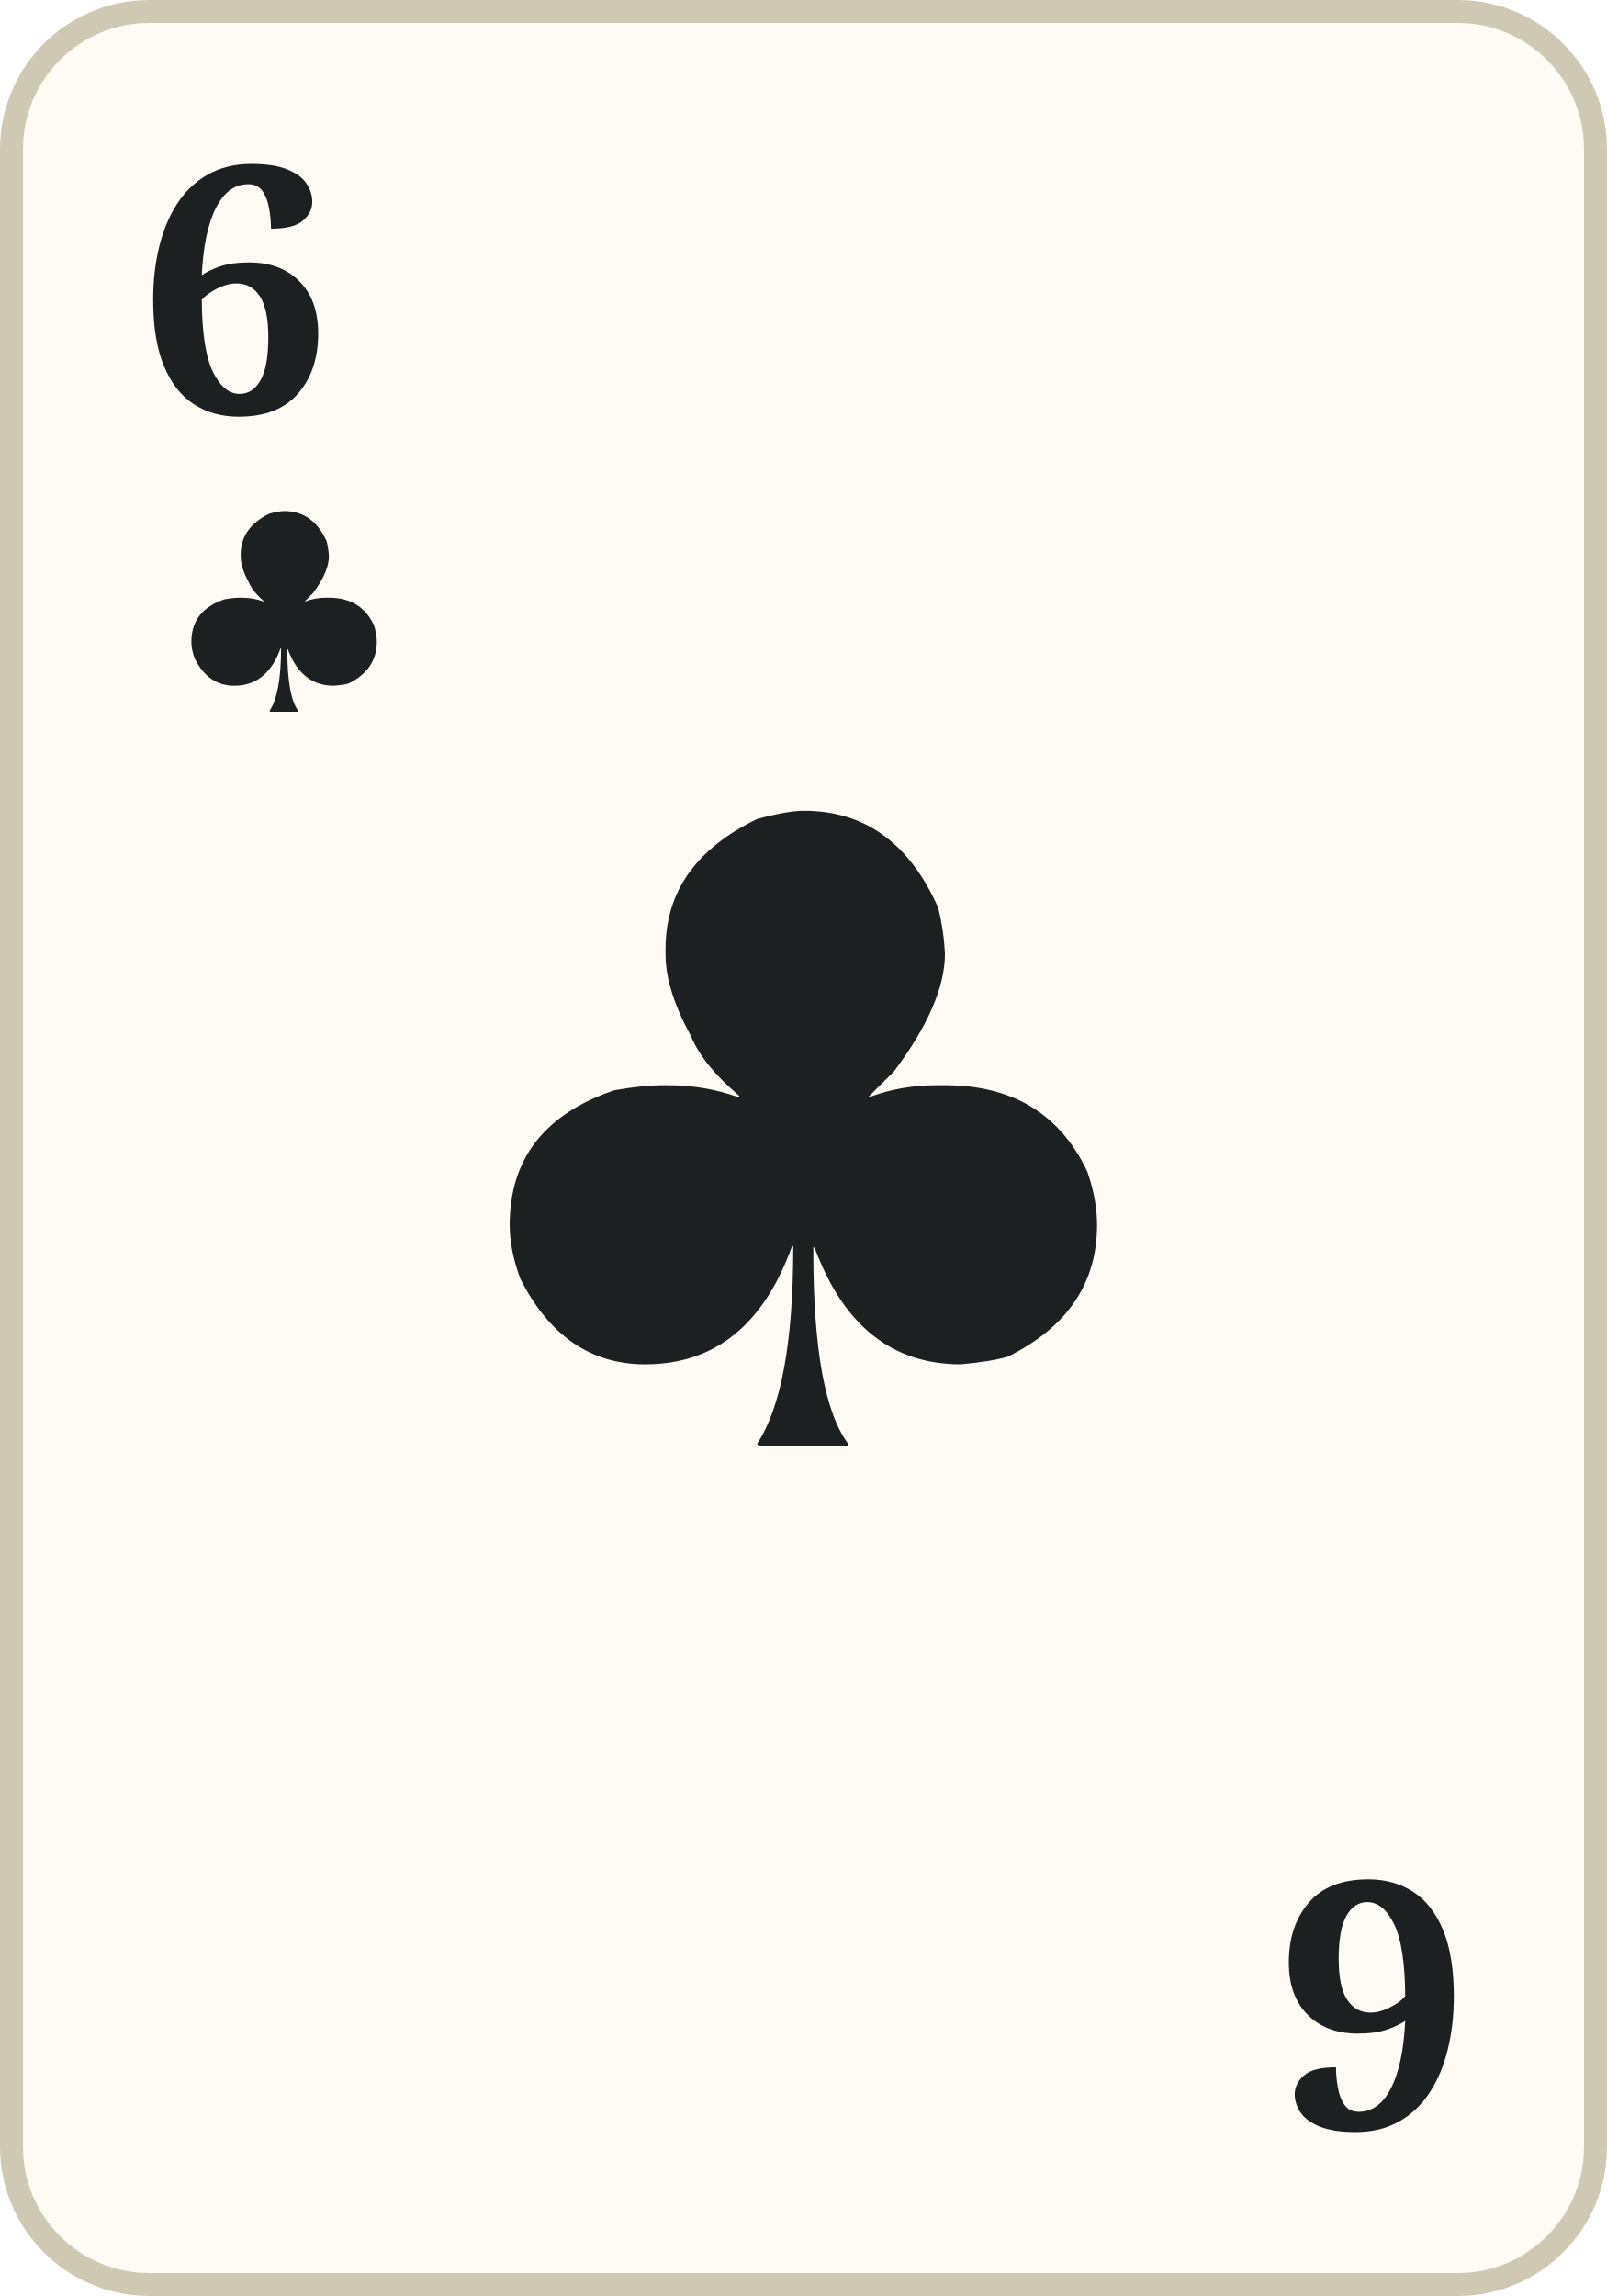
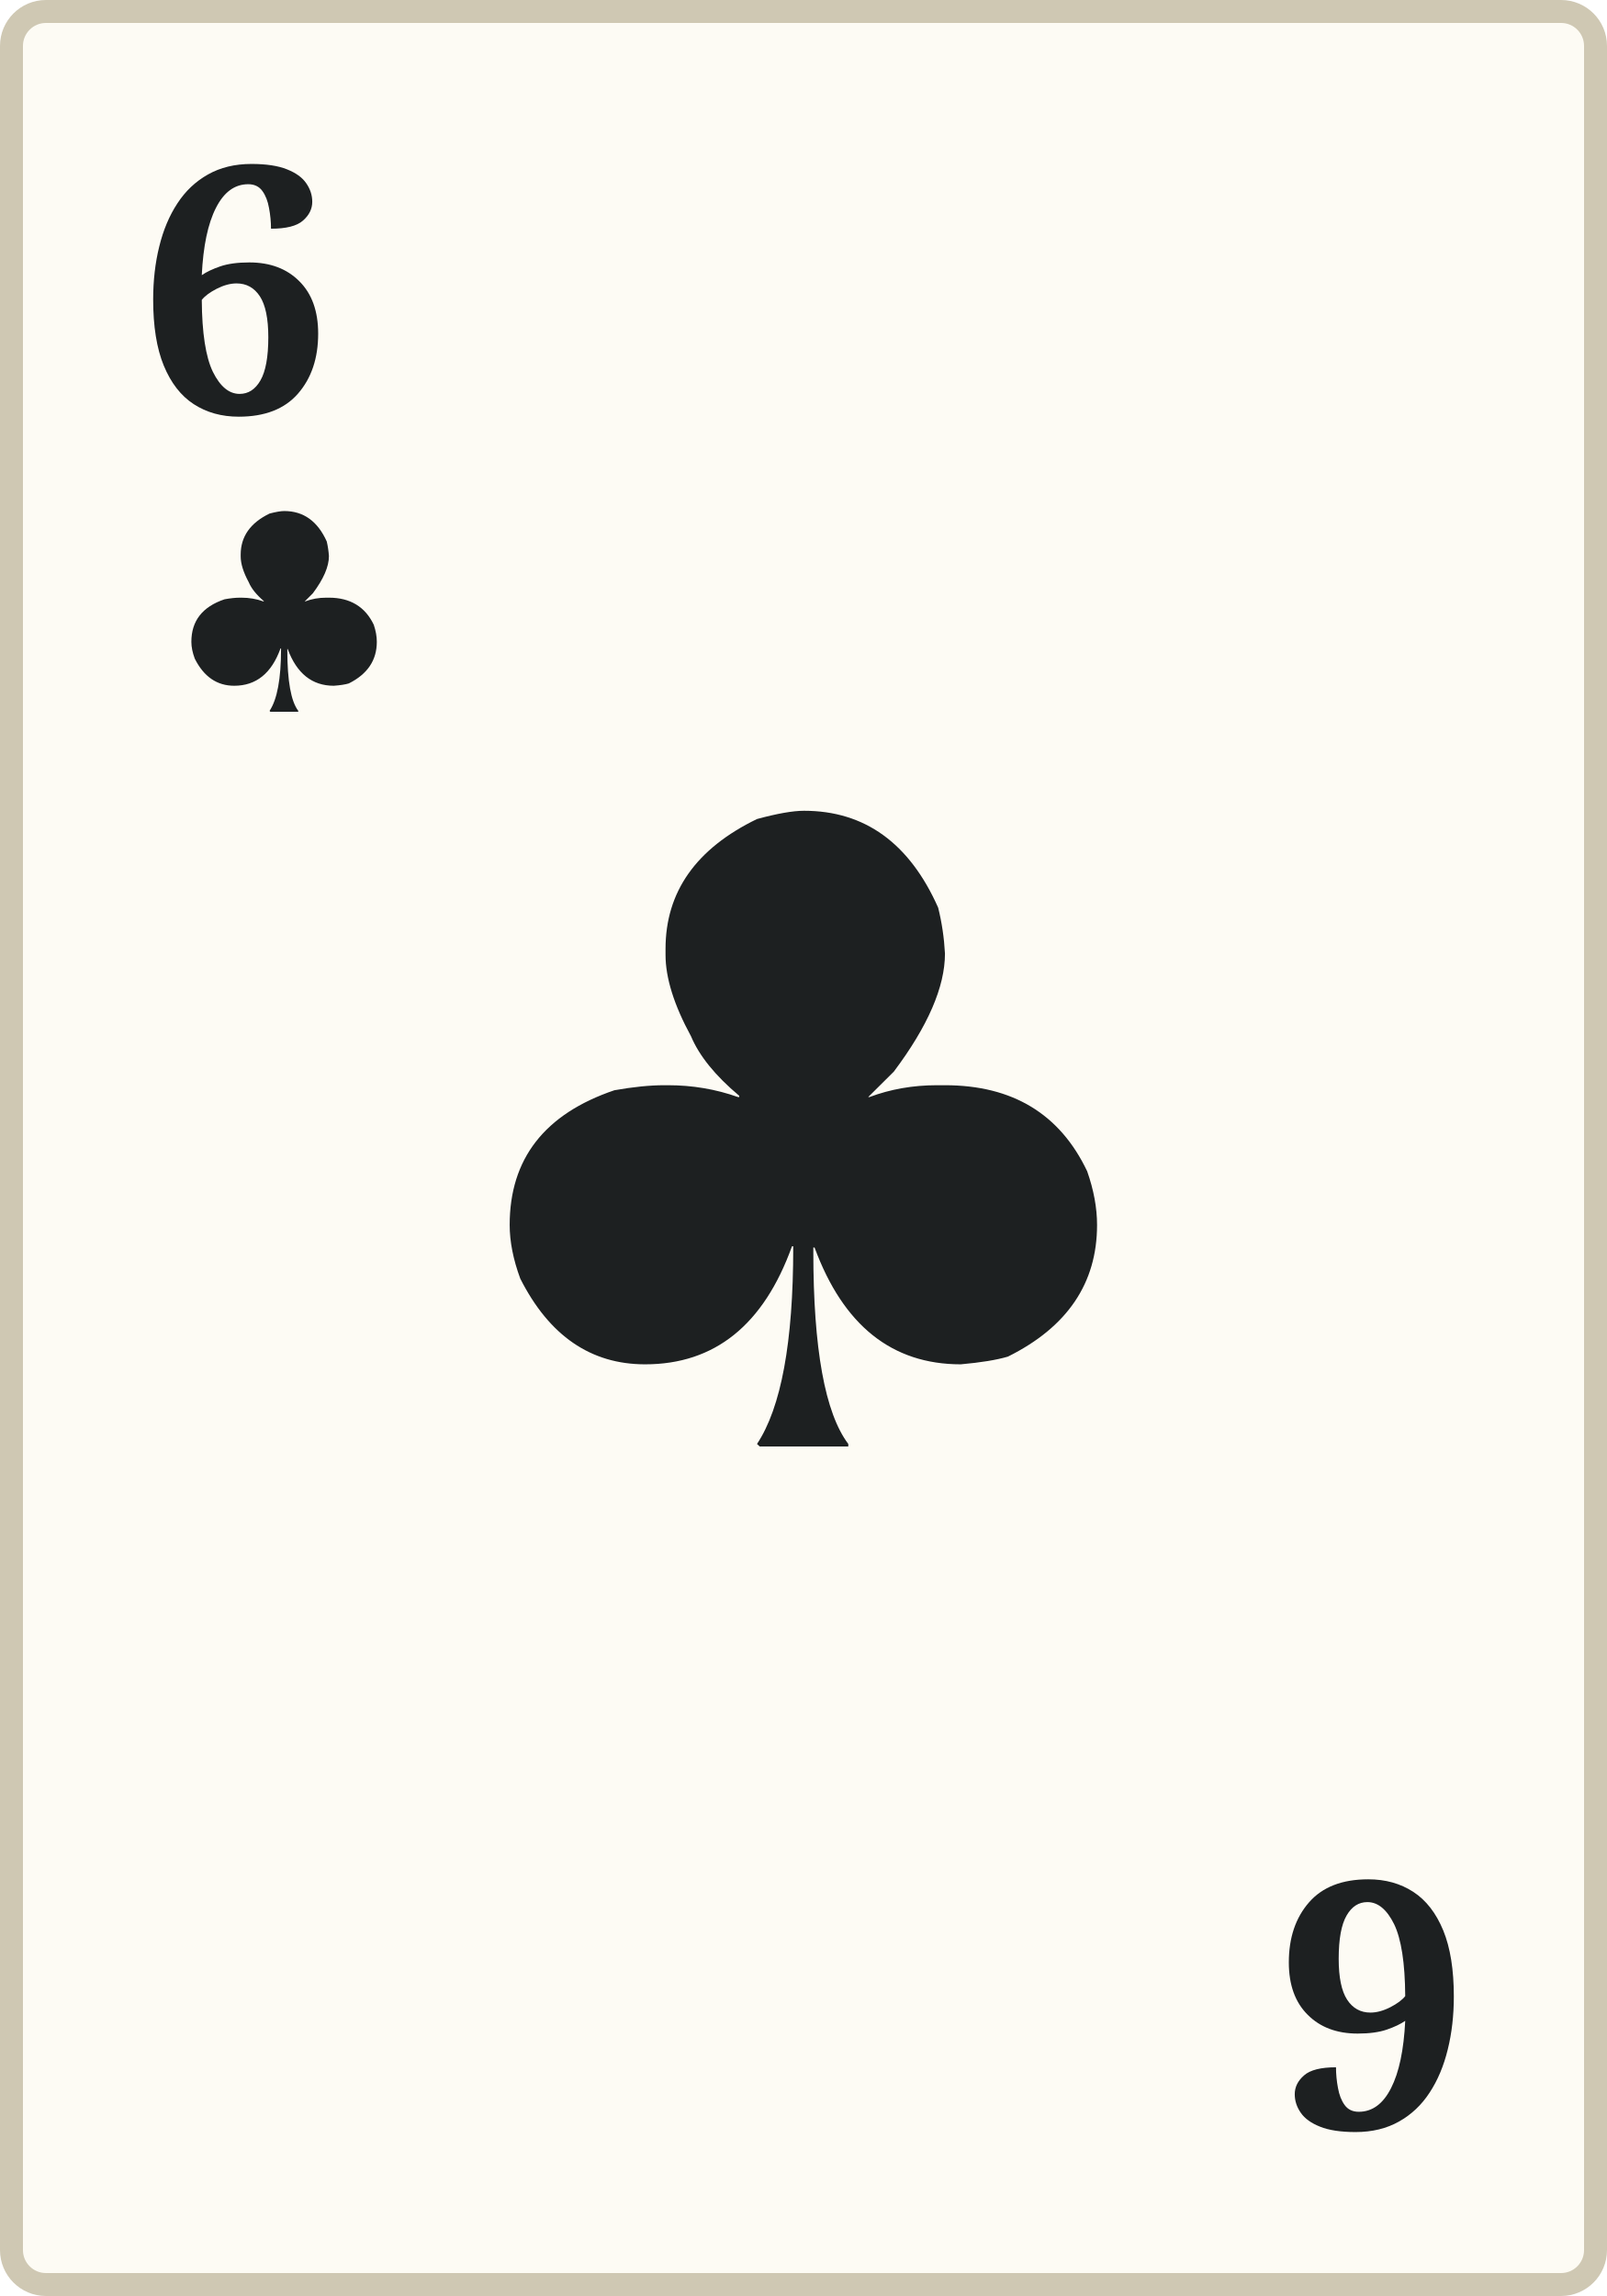
<svg xmlns="http://www.w3.org/2000/svg" width="140" height="200" viewBox="0 0 140 200">
-   <rect x="1" y="1" width="138" height="198" rx="12" fill="#fdfbf4" stroke="#cfc8b3" stroke-width="2" />
+   <rect x="1" y="1" width="138" height="198" rx="3" fill="#fdfbf4" stroke="#cfc8b3" stroke-width="2" />
  <text x="12" y="36" font-family="Georgia, serif" font-size="30" font-weight="700" fill="#1d2021">6</text>
  <text x="14" y="62" font-family="Georgia, serif" font-size="24" fill="#1d2021">♣</text>
  <text x="70" y="126" font-family="Georgia, serif" font-size="76" text-anchor="middle" fill="#1d2021">♣</text>
  <g transform="rotate(180 70 100)">
    <text x="12" y="36" font-family="Georgia, serif" font-size="30" font-weight="700" fill="#1d2021">6</text>
  </g>
</svg>
